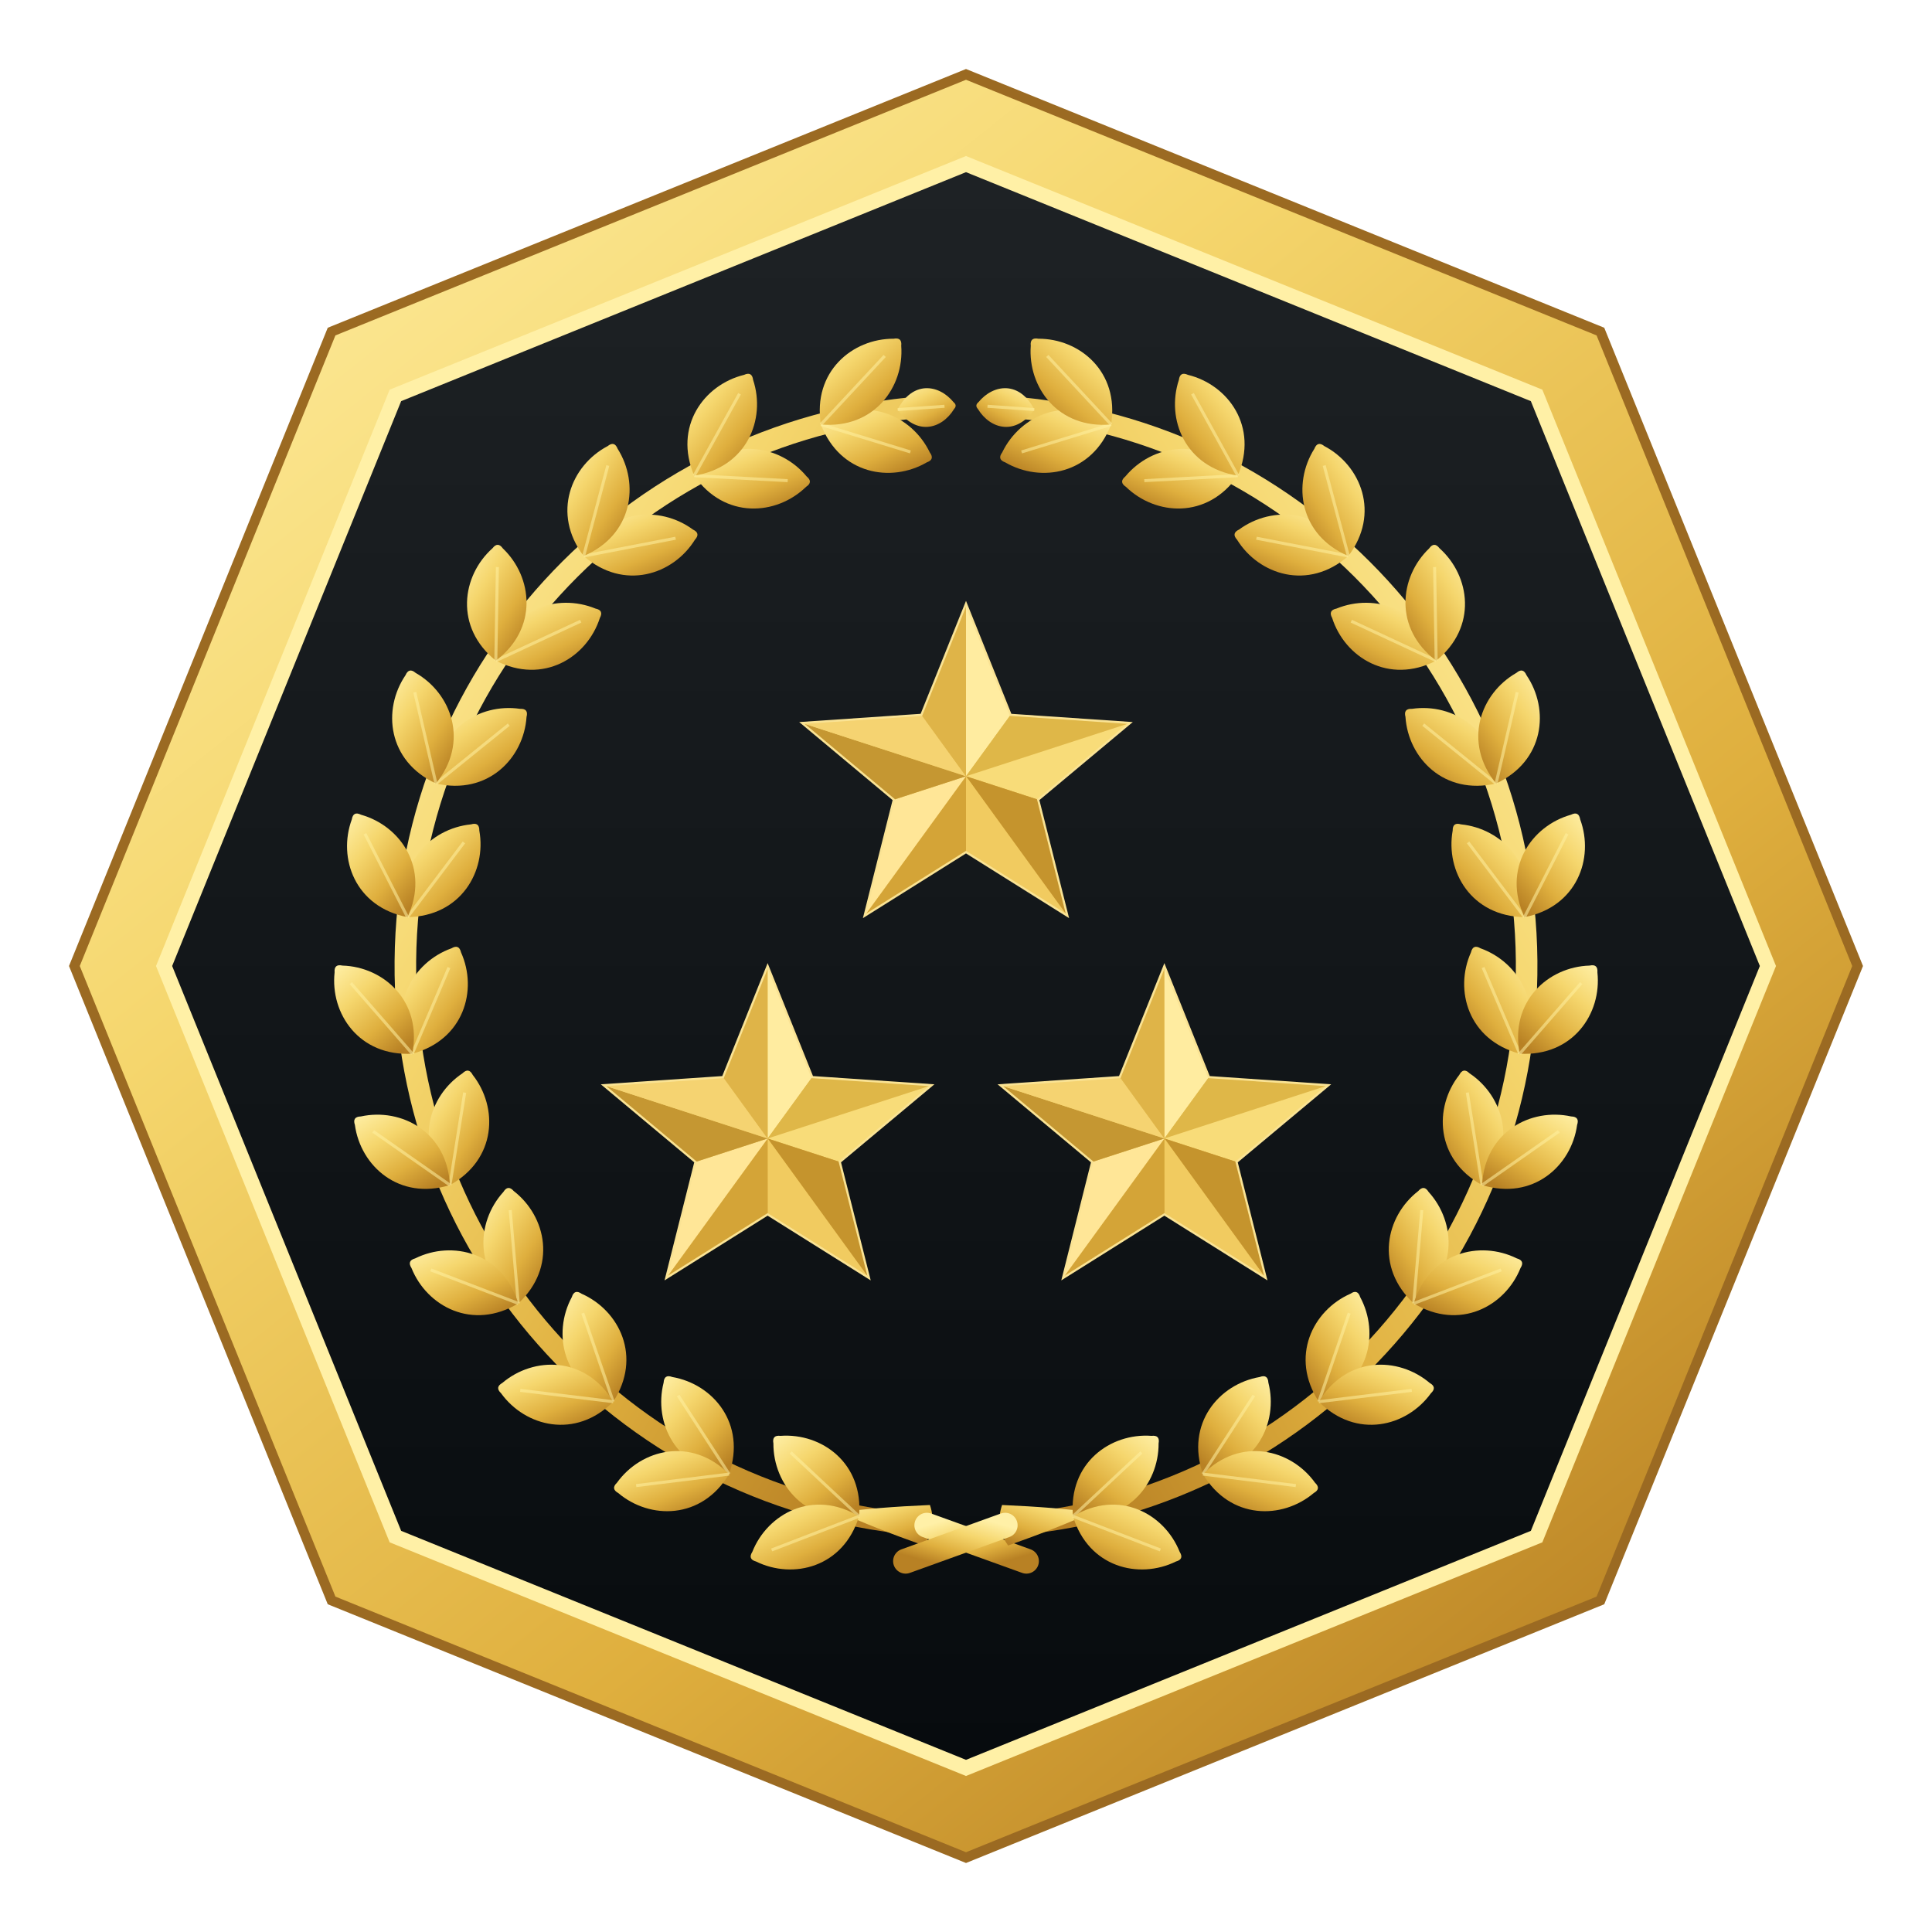
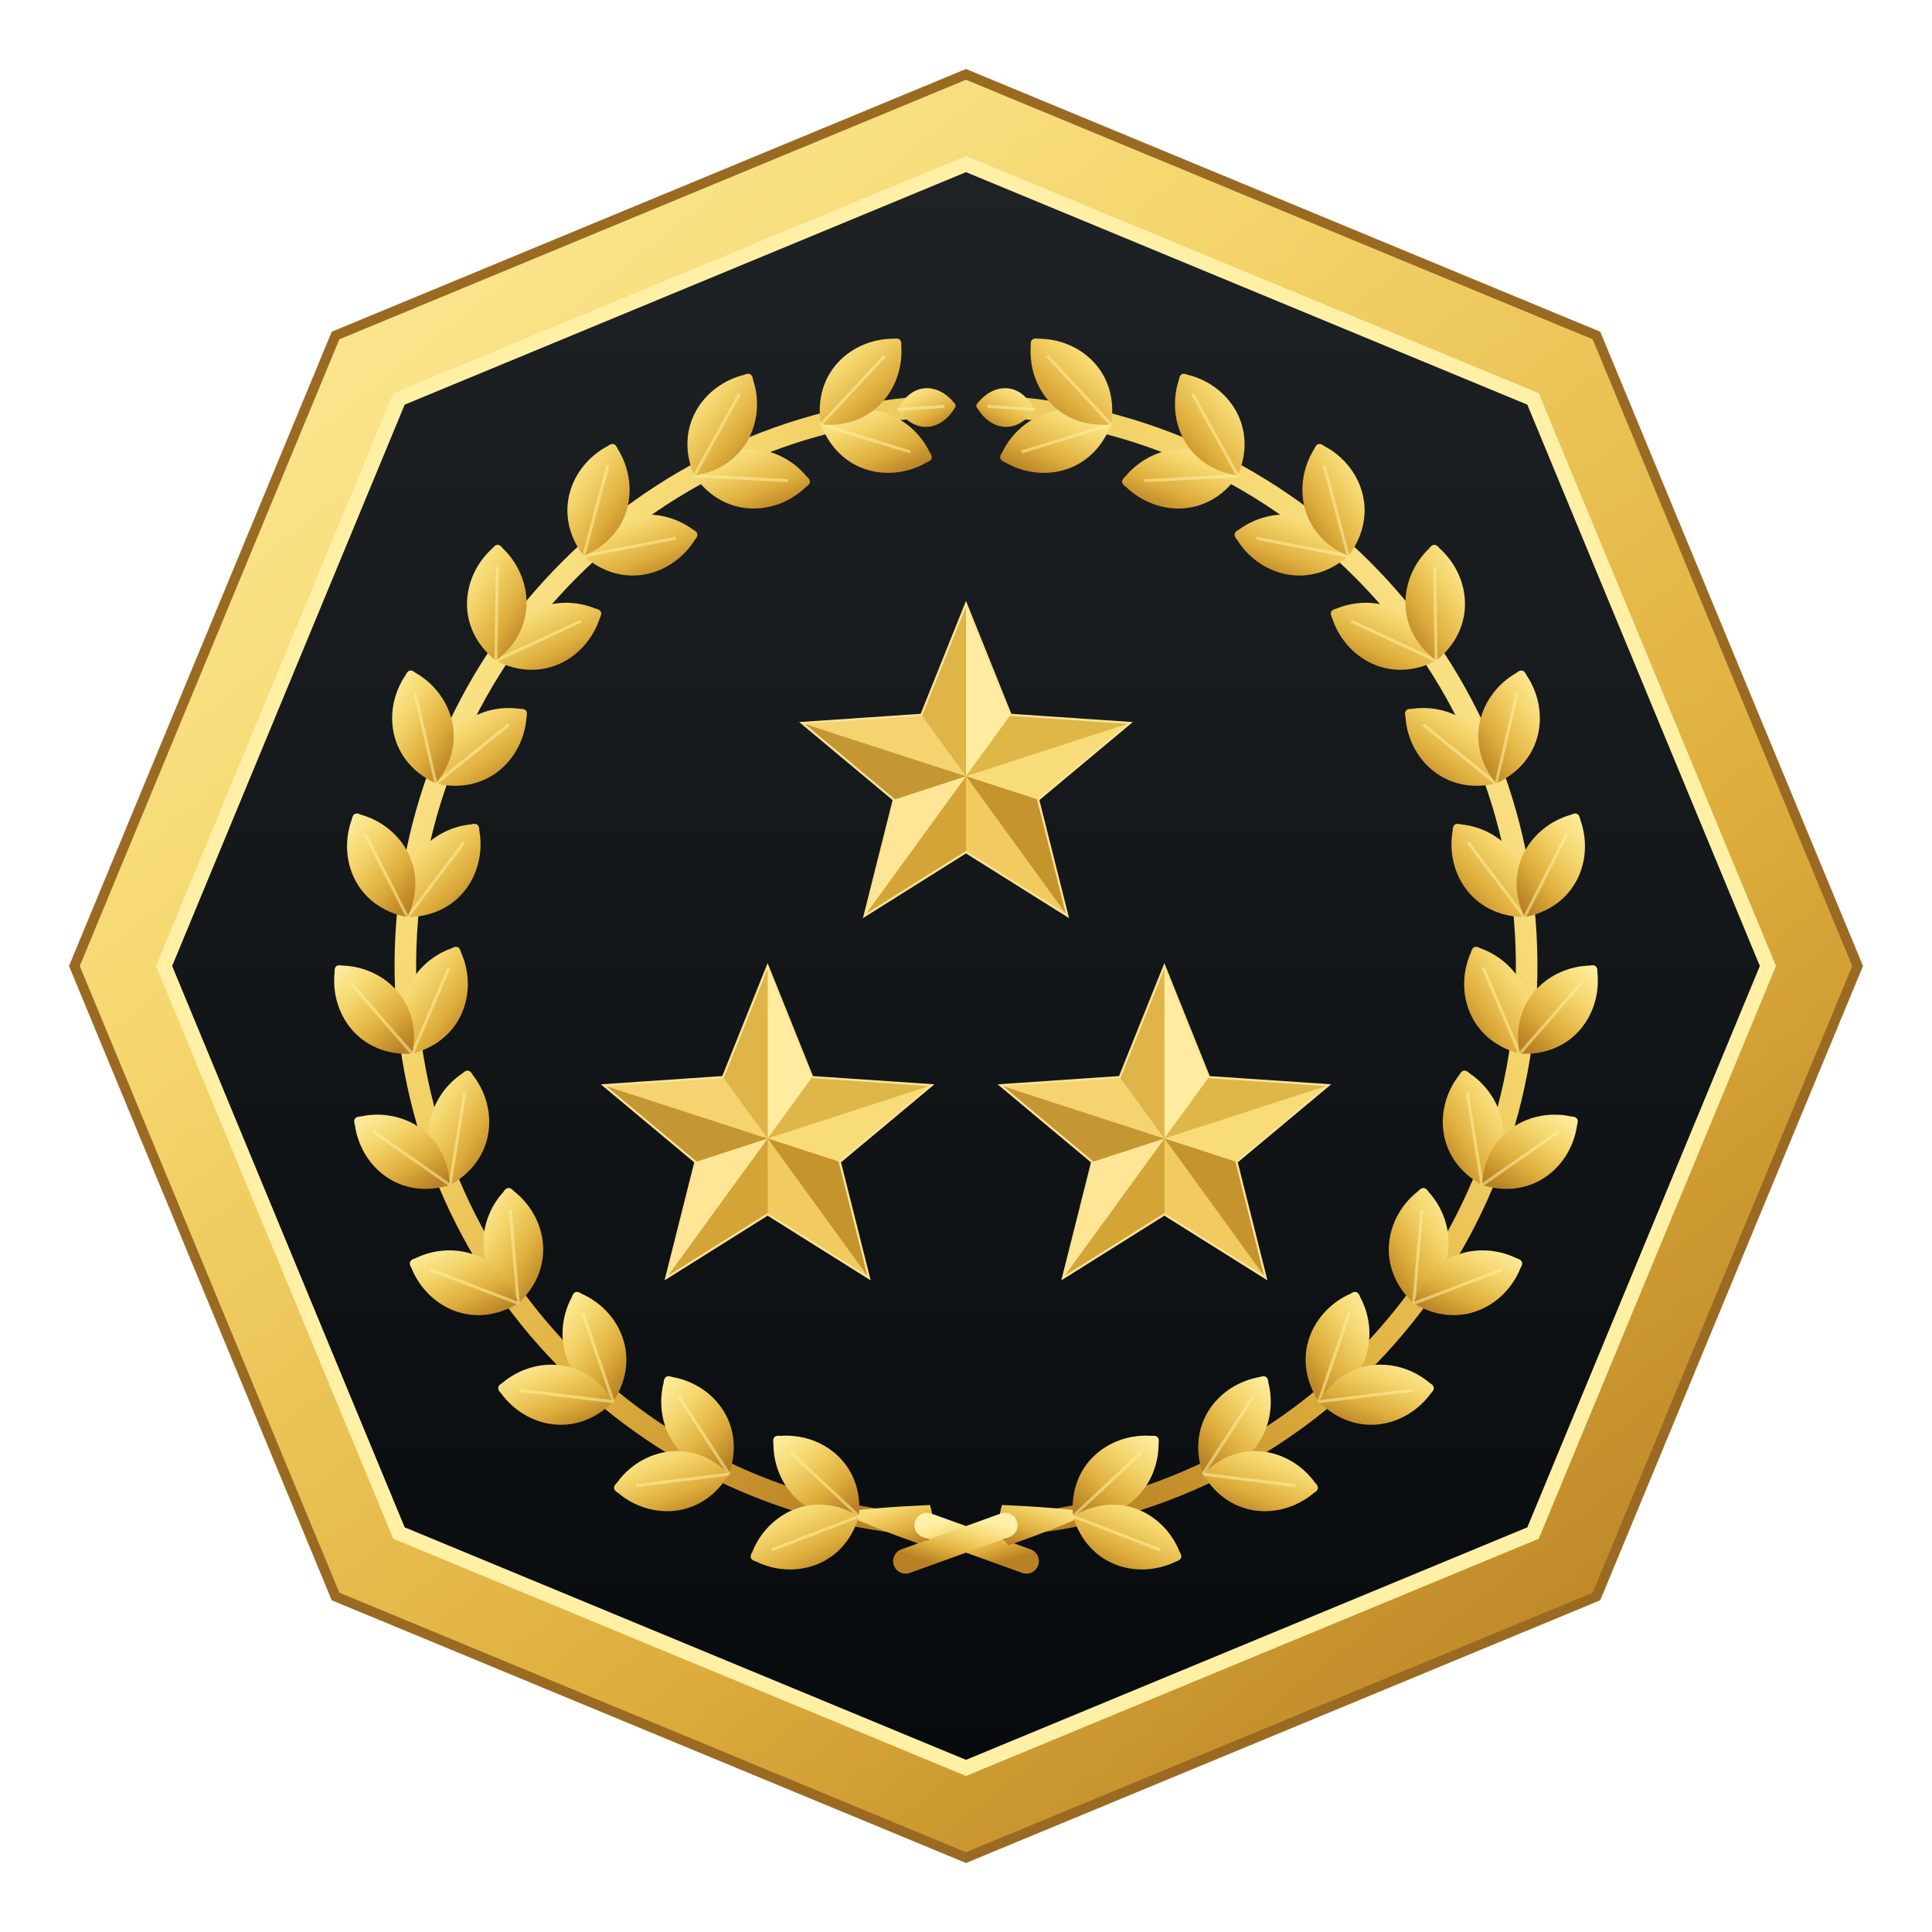
<svg xmlns="http://www.w3.org/2000/svg" viewBox="0 0 224 224" width="896" height="896">
  <defs>
    <linearGradient id="steel" x1="0" y1="0" x2="1" y2="1" gradientUnits="objectBoundingBox">
      <stop offset="0" stop-color="#fafcfd" />
      <stop offset=".28" stop-color="#b3bdc6" />
      <stop offset=".5" stop-color="#f4f7fa" />
      <stop offset=".72" stop-color="#8a959f" />
      <stop offset="1" stop-color="#dfe6ec" />
    </linearGradient>
    <linearGradient id="silverFace" x1="0" y1="0" x2="0.85" y2="1">
      <stop stop-color="#ffffff" />
      <stop offset=".48" stop-color="#e0e7ed" />
      <stop offset="1" stop-color="#a9b4bf" />
    </linearGradient>
    <linearGradient id="silverDark" x1="0" y1="0" x2="1" y2="1">
      <stop stop-color="#26313b" />
      <stop offset=".5" stop-color="#7e8a96" />
      <stop offset="1" stop-color="#1c252d" />
    </linearGradient>
    <linearGradient id="charcoal" x1="0" y1="0" x2="0" y2="1">
      <stop stop-color="#20252b" />
      <stop offset="1" stop-color="#0c1015" />
    </linearGradient>
    <linearGradient id="army" x1="0" y1="0" x2="0" y2="1">
      <stop stop-color="#355537" />
      <stop offset="1" stop-color="#1c3526" />
    </linearGradient>
    <linearGradient id="sapphire" x1="0" y1="0" x2="0" y2="1">
      <stop stop-color="#123b61" />
      <stop offset="1" stop-color="#081f39" />
    </linearGradient>
    <linearGradient id="ruby" x1="0" y1="0" x2="0" y2="1">
      <stop stop-color="#a72436" />
      <stop offset="1" stop-color="#700d21" />
    </linearGradient>
    <linearGradient id="obsidian" x1="0" y1="0" x2="0" y2="1">
      <stop stop-color="#1e2225" />
      <stop offset="1" stop-color="#070b0e" />
    </linearGradient>
    <linearGradient id="crimson" x1="0" y1="0" x2="0" y2="1">
      <stop stop-color="#aa1830" />
      <stop offset="1" stop-color="#5c091b" />
    </linearGradient>
    <linearGradient id="gold" x1="0" y1="0" x2=".8" y2="1">
      <stop stop-color="#fff0a7" />
      <stop offset=".35" stop-color="#f5d66d" />
      <stop offset=".7" stop-color="#dfaf3e" />
      <stop offset="1" stop-color="#b88124" />
    </linearGradient>
    <linearGradient id="supremeGold" x1="0" y1="0" x2="1" y2="1">
      <stop stop-color="#fff5b8" />
      <stop offset=".28" stop-color="#f8db75" />
      <stop offset=".6" stop-color="#eabd4b" />
      <stop offset="1" stop-color="#a7681c" />
    </linearGradient>
  </defs>
-   <polygon points="112,8 186,38 216,112 186,186 112,216 38,186 8,112 38,38" fill="#9b6a22" />
-   <polygon points="112,9.248 185.112,38.888 214.752,112 185.112,185.112 112,214.752 38.888,185.112 9.248,112 38.888,38.888" fill="url(#gold)" />
-   <polygon points="112,18.088 178.822,45.178 205.912,112 178.822,178.822 112,205.912 45.178,178.822 18.088,112 45.178,45.178" fill="#fff0a6" />
-   <polygon points="112,19.96 177.49,46.51 204.04,112 177.49,177.49 112,204.04 46.51,177.49 19.96,112 46.51,46.51" fill="url(#obsidian)" />
+   <polygon points="112,8 185.539,38.461 216,112 185.539,185.539 112,216 38.461,185.539 8,112 38.461,38.461" fill="#9b6a22" />
+   <polygon points="112,9.248 184.657,39.343 214.752,112 184.657,184.657 112,214.752 39.343,184.657 9.248,112 39.343,39.343" fill="url(#gold)" />
+   <polygon points="112,18.088 178.406,45.594 205.912,112 178.406,178.406 112,205.912 45.594,178.406 18.088,112 45.594,45.594" fill="#fff0a6" />
+   <polygon points="112,19.96 177.082,46.918 204.04,112 177.082,177.082 112,204.04 46.918,177.082 19.96,112 46.918,46.918" fill="url(#obsidian)" />
  <g data-laurel="guardian" data-circle-radius="65">
    <g>
      <path d="M107.466,176.842 A65 65 0 0 1 108.598,47.089" fill="none" stroke="url(#gold)" stroke-width="2.5" stroke-linecap="round" />
      <path d="M107.817,174.493 Q101.589,174.763 97.378,175.334 Q101.238,177.112 107.115,179.191 Q108.676,177.023 107.817,174.493Z" fill="url(#gold)" data-branch-root="tapered" />
      <path d="M99.597 175.806 C100.149 169.65 95.275 166.123 90.489 166.476 Q89.484 166.359 89.67 167.353 C89.643 172.151 93.493 176.775 99.597 175.806Z" fill="url(#gold)" />
      <path d="M99.597 175.806 L91.666 168.396" fill="none" stroke="#fff0a1" stroke-width=".35" opacity=".55" />
      <path d="M99.597 175.806 C94.301 172.621 88.999 175.465 87.226 179.924 Q86.682 180.777 87.657 181.044 C91.962 183.164 97.803 181.72 99.597 175.806Z" fill="url(#gold)" />
      <path d="M99.597 175.806 L89.467 179.704" fill="none" stroke="#fff0a1" stroke-width=".35" opacity=".55" />
      <path d="M84.53 170.91 C86.554 165.071 82.678 160.469 77.949 159.654 Q77.003 159.297 76.942 160.306 C75.755 164.956 78.373 170.374 84.53 170.91Z" fill="url(#gold)" />
      <path d="M84.53 170.91 L78.626 161.802" fill="none" stroke="#fff0a1" stroke-width=".35" opacity=".55" />
      <path d="M84.53 170.91 C80.161 166.538 74.328 168.015 71.529 171.913 Q70.795 172.609 71.677 173.104 C75.341 176.203 81.358 176.214 84.53 170.91Z" fill="url(#gold)" />
      <path d="M84.53 170.91 L73.758 172.242" fill="none" stroke="#fff0a1" stroke-width=".35" opacity=".55" />
      <path d="M71.094 162.514 C74.471 157.338 71.823 151.935 67.432 150 Q66.6 149.425 66.297 150.39 C64.02 154.615 65.25 160.504 71.094 162.514Z" fill="url(#gold)" />
      <path d="M71.094 162.514 L67.569 152.248" fill="none" stroke="#fff0a1" stroke-width=".35" opacity=".55" />
      <path d="M71.094 162.514 C67.913 157.216 61.896 157.238 58.237 160.343 Q57.357 160.84 58.092 161.534 C60.898 165.427 66.733 166.894 71.094 162.514Z" fill="url(#gold)" />
      <path d="M71.094 162.514 L60.32 161.201" fill="none" stroke="#fff0a1" stroke-width=".35" opacity=".55" />
      <path d="M60.089 151.118 C64.618 146.912 63.355 141.03 59.563 138.09 Q58.895 137.33 58.367 138.193 C55.136 141.741 54.904 147.754 60.089 151.118Z" fill="url(#gold)" />
      <path d="M60.089 151.118 L59.152 140.304" fill="none" stroke="#fff0a1" stroke-width=".35" opacity=".55" />
      <path d="M60.089 151.118 C58.284 145.207 52.44 143.773 48.139 145.9 Q47.164 146.17 47.71 147.021 C49.491 151.477 54.798 154.312 60.089 151.118Z" fill="url(#gold)" />
      <path d="M60.089 151.118 L49.952 147.237" fill="none" stroke="#fff0a1" stroke-width=".35" opacity=".55" />
      <path d="M52.167 137.398 C57.579 134.413 57.777 128.399 54.809 124.629 Q54.344 123.73 53.624 124.44 C49.63 127.101 47.95 132.879 52.167 137.398Z" fill="url(#gold)" />
      <path d="M52.167 137.398 L53.875 126.678" fill="none" stroke="#fff0a1" stroke-width=".35" opacity=".55" />
      <path d="M52.167 137.398 C51.846 131.225 46.523 128.42 41.835 129.444 Q40.824 129.47 41.147 130.428 C41.797 135.182 46.261 139.217 52.167 137.398Z" fill="url(#gold)" />
      <path d="M52.167 137.398 L43.27 131.179" fill="none" stroke="#fff0a1" stroke-width=".35" opacity=".55" />
      <path d="M47.8 122.168 C53.774 120.581 55.421 114.794 53.452 110.418 Q53.219 109.434 52.348 109.948 C47.829 111.564 44.802 116.764 47.8 122.168Z" fill="url(#gold)" />
      <path d="M47.8 122.168 L52.05 112.18" fill="none" stroke="#fff0a1" stroke-width=".35" opacity=".55" />
      <path d="M47.8 122.168 C48.982 116.102 44.496 112.092 39.699 111.951 Q38.712 111.732 38.794 112.739 C38.274 117.51 41.629 122.505 47.8 122.168Z" fill="url(#gold)" />
      <path d="M47.8 122.168 L40.672 113.983" fill="none" stroke="#fff0a1" stroke-width=".35" opacity=".55" />
      <path d="M47.247 106.335 C53.427 106.24 56.425 101.024 55.574 96.301 Q55.586 95.29 54.616 95.578 C49.841 96.053 45.646 100.366 47.247 106.335Z" fill="url(#gold)" />
      <path d="M47.247 106.335 L53.787 97.672" fill="none" stroke="#fff0a1" stroke-width=".35" opacity=".55" />
      <path d="M47.247 106.335 C49.861 100.734 46.478 95.759 41.858 94.462 Q40.954 94.009 40.789 95.007 C39.131 99.51 41.178 105.168 47.247 106.335Z" fill="url(#gold)" />
      <path d="M47.247 106.335 L42.311 96.668" fill="none" stroke="#fff0a1" stroke-width=".35" opacity=".55" />
      <path d="M50.541 90.838 C56.56 92.241 60.732 87.905 61.048 83.116 Q61.304 82.138 60.294 82.183 C55.545 81.489 50.431 84.659 50.541 90.838Z" fill="url(#gold)" />
      <path d="M50.541 90.838 L58.983 84.015" fill="none" stroke="#fff0a1" stroke-width=".35" opacity=".55" />
      <path d="M50.541 90.838 C54.433 86.036 52.354 80.39 48.185 78.014 Q47.416 77.356 47.016 78.285 C44.317 82.253 44.934 88.238 50.541 90.838Z" fill="url(#gold)" />
      <path d="M50.541 90.838 L48.09 80.264" fill="none" stroke="#fff0a1" stroke-width=".35" opacity=".55" />
      <path d="M57.486 76.598 C62.987 79.416 68.084 76.218 69.549 71.648 Q70.034 70.761 69.043 70.56 C64.604 68.738 58.875 70.576 57.486 76.598Z" fill="url(#gold)" />
      <path d="M57.486 76.598 L67.328 72.02" fill="none" stroke="#fff0a1" stroke-width=".35" opacity=".55" />
      <path d="M57.486 76.598 C62.424 72.881 61.773 66.899 58.302 63.585 Q57.716 62.761 57.102 63.565 C53.524 66.762 52.675 72.719 57.486 76.598Z" fill="url(#gold)" />
      <path d="M57.486 76.598 L57.666 65.746" fill="none" stroke="#fff0a1" stroke-width=".35" opacity=".55" />
      <path d="M67.67 64.462 C72.326 68.527 78.045 66.656 80.572 62.577 Q81.257 61.833 80.344 61.399 C76.478 58.557 70.474 58.954 67.67 64.462Z" fill="url(#gold)" />
      <path d="M67.67 64.462 L78.327 62.4" fill="none" stroke="#fff0a1" stroke-width=".35" opacity=".55" />
      <path d="M67.67 64.462 C73.36 62.049 74.176 56.088 71.61 52.032 Q71.24 51.091 70.451 51.723 C66.205 53.96 63.94 59.534 67.67 64.462Z" fill="url(#gold)" />
      <path d="M67.67 64.462 L70.47 53.975" fill="none" stroke="#fff0a1" stroke-width=".35" opacity=".55" />
      <path d="M80.487 55.15 C84.022 60.22 90.023 59.789 93.462 56.442 Q94.307 55.886 93.526 55.244 C90.462 51.55 84.54 50.484 80.487 55.15Z" fill="url(#gold)" />
      <path d="M80.487 55.15 L91.326 55.727" fill="none" stroke="#fff0a1" stroke-width=".35" opacity=".55" />
      <path d="M80.487 55.15 C86.592 54.185 88.826 48.598 87.317 44.042 Q87.186 43.04 86.267 43.462 C81.606 44.605 78.06 49.466 80.487 55.15Z" fill="url(#gold)" />
      <path d="M80.487 55.15 L85.741 45.652" fill="none" stroke="#fff0a1" stroke-width=".35" opacity=".55" />
      <path d="M95.177 49.215 C97.379 54.989 103.307 56.023 107.454 53.608 Q108.408 53.273 107.805 52.46 C105.726 48.135 100.238 45.668 95.177 49.215Z" fill="url(#gold)" />
      <path d="M95.177 49.215 L105.554 52.397" fill="none" stroke="#fff0a1" stroke-width=".35" opacity=".55" />
      <path d="M95.177 49.215 C101.334 49.756 104.852 44.875 104.491 40.09 Q104.606 39.085 103.612 39.272 C98.814 39.254 94.197 43.112 95.177 49.215Z" fill="url(#gold)" />
      <path d="M95.177 49.215 L102.572 41.27" fill="none" stroke="#fff0a1" stroke-width=".35" opacity=".55" />
      <path d="M104.078 47.485 C106.2 50.513 109.152 49.818 110.621 47.418 Q111.001 47 110.567 46.64 C108.778 44.468 105.758 44.191 104.078 47.485Z" fill="url(#gold)" />
      <path d="M104.078 47.485 L109.508 47.105" fill="none" stroke="#fff0a1" stroke-width=".35" opacity=".55" />
      <path d="M107.466,176.842 L119 181" fill="none" stroke="url(#gold)" stroke-width="2.9" stroke-linecap="round" />
    </g>
    <g transform="translate(224 0) scale(-1 1)">
      <path d="M107.466,176.842 A65 65 0 0 1 108.598,47.089" fill="none" stroke="url(#gold)" stroke-width="2.5" stroke-linecap="round" />
      <path d="M107.817,174.493 Q101.589,174.763 97.378,175.334 Q101.238,177.112 107.115,179.191 Q108.676,177.023 107.817,174.493Z" fill="url(#gold)" data-branch-root="tapered" />
      <path d="M99.597 175.806 C100.149 169.65 95.275 166.123 90.489 166.476 Q89.484 166.359 89.67 167.353 C89.643 172.151 93.493 176.775 99.597 175.806Z" fill="url(#gold)" />
      <path d="M99.597 175.806 L91.666 168.396" fill="none" stroke="#fff0a1" stroke-width=".35" opacity=".55" />
      <path d="M99.597 175.806 C94.301 172.621 88.999 175.465 87.226 179.924 Q86.682 180.777 87.657 181.044 C91.962 183.164 97.803 181.72 99.597 175.806Z" fill="url(#gold)" />
      <path d="M99.597 175.806 L89.467 179.704" fill="none" stroke="#fff0a1" stroke-width=".35" opacity=".55" />
      <path d="M84.53 170.91 C86.554 165.071 82.678 160.469 77.949 159.654 Q77.003 159.297 76.942 160.306 C75.755 164.956 78.373 170.374 84.53 170.91Z" fill="url(#gold)" />
      <path d="M84.53 170.91 L78.626 161.802" fill="none" stroke="#fff0a1" stroke-width=".35" opacity=".55" />
      <path d="M84.53 170.91 C80.161 166.538 74.328 168.015 71.529 171.913 Q70.795 172.609 71.677 173.104 C75.341 176.203 81.358 176.214 84.53 170.91Z" fill="url(#gold)" />
      <path d="M84.53 170.91 L73.758 172.242" fill="none" stroke="#fff0a1" stroke-width=".35" opacity=".55" />
      <path d="M71.094 162.514 C74.471 157.338 71.823 151.935 67.432 150 Q66.6 149.425 66.297 150.39 C64.02 154.615 65.25 160.504 71.094 162.514Z" fill="url(#gold)" />
      <path d="M71.094 162.514 L67.569 152.248" fill="none" stroke="#fff0a1" stroke-width=".35" opacity=".55" />
      <path d="M71.094 162.514 C67.913 157.216 61.896 157.238 58.237 160.343 Q57.357 160.84 58.092 161.534 C60.898 165.427 66.733 166.894 71.094 162.514Z" fill="url(#gold)" />
      <path d="M71.094 162.514 L60.32 161.201" fill="none" stroke="#fff0a1" stroke-width=".35" opacity=".55" />
      <path d="M60.089 151.118 C64.618 146.912 63.355 141.03 59.563 138.09 Q58.895 137.33 58.367 138.193 C55.136 141.741 54.904 147.754 60.089 151.118Z" fill="url(#gold)" />
      <path d="M60.089 151.118 L59.152 140.304" fill="none" stroke="#fff0a1" stroke-width=".35" opacity=".55" />
      <path d="M60.089 151.118 C58.284 145.207 52.44 143.773 48.139 145.9 Q47.164 146.17 47.71 147.021 C49.491 151.477 54.798 154.312 60.089 151.118Z" fill="url(#gold)" />
      <path d="M60.089 151.118 L49.952 147.237" fill="none" stroke="#fff0a1" stroke-width=".35" opacity=".55" />
      <path d="M52.167 137.398 C57.579 134.413 57.777 128.399 54.809 124.629 Q54.344 123.73 53.624 124.44 C49.63 127.101 47.95 132.879 52.167 137.398Z" fill="url(#gold)" />
      <path d="M52.167 137.398 L53.875 126.678" fill="none" stroke="#fff0a1" stroke-width=".35" opacity=".55" />
      <path d="M52.167 137.398 C51.846 131.225 46.523 128.42 41.835 129.444 Q40.824 129.47 41.147 130.428 C41.797 135.182 46.261 139.217 52.167 137.398Z" fill="url(#gold)" />
      <path d="M52.167 137.398 L43.27 131.179" fill="none" stroke="#fff0a1" stroke-width=".35" opacity=".55" />
      <path d="M47.8 122.168 C53.774 120.581 55.421 114.794 53.452 110.418 Q53.219 109.434 52.348 109.948 C47.829 111.564 44.802 116.764 47.8 122.168Z" fill="url(#gold)" />
      <path d="M47.8 122.168 L52.05 112.18" fill="none" stroke="#fff0a1" stroke-width=".35" opacity=".55" />
      <path d="M47.8 122.168 C48.982 116.102 44.496 112.092 39.699 111.951 Q38.712 111.732 38.794 112.739 C38.274 117.51 41.629 122.505 47.8 122.168Z" fill="url(#gold)" />
      <path d="M47.8 122.168 L40.672 113.983" fill="none" stroke="#fff0a1" stroke-width=".35" opacity=".55" />
      <path d="M47.247 106.335 C53.427 106.24 56.425 101.024 55.574 96.301 Q55.586 95.29 54.616 95.578 C49.841 96.053 45.646 100.366 47.247 106.335Z" fill="url(#gold)" />
      <path d="M47.247 106.335 L53.787 97.672" fill="none" stroke="#fff0a1" stroke-width=".35" opacity=".55" />
      <path d="M47.247 106.335 C49.861 100.734 46.478 95.759 41.858 94.462 Q40.954 94.009 40.789 95.007 C39.131 99.51 41.178 105.168 47.247 106.335Z" fill="url(#gold)" />
      <path d="M47.247 106.335 L42.311 96.668" fill="none" stroke="#fff0a1" stroke-width=".35" opacity=".55" />
      <path d="M50.541 90.838 C56.56 92.241 60.732 87.905 61.048 83.116 Q61.304 82.138 60.294 82.183 C55.545 81.489 50.431 84.659 50.541 90.838Z" fill="url(#gold)" />
      <path d="M50.541 90.838 L58.983 84.015" fill="none" stroke="#fff0a1" stroke-width=".35" opacity=".55" />
      <path d="M50.541 90.838 C54.433 86.036 52.354 80.39 48.185 78.014 Q47.416 77.356 47.016 78.285 C44.317 82.253 44.934 88.238 50.541 90.838Z" fill="url(#gold)" />
      <path d="M50.541 90.838 L48.09 80.264" fill="none" stroke="#fff0a1" stroke-width=".35" opacity=".55" />
      <path d="M57.486 76.598 C62.987 79.416 68.084 76.218 69.549 71.648 Q70.034 70.761 69.043 70.56 C64.604 68.738 58.875 70.576 57.486 76.598Z" fill="url(#gold)" />
      <path d="M57.486 76.598 L67.328 72.02" fill="none" stroke="#fff0a1" stroke-width=".35" opacity=".55" />
      <path d="M57.486 76.598 C62.424 72.881 61.773 66.899 58.302 63.585 Q57.716 62.761 57.102 63.565 C53.524 66.762 52.675 72.719 57.486 76.598Z" fill="url(#gold)" />
      <path d="M57.486 76.598 L57.666 65.746" fill="none" stroke="#fff0a1" stroke-width=".35" opacity=".55" />
      <path d="M67.67 64.462 C72.326 68.527 78.045 66.656 80.572 62.577 Q81.257 61.833 80.344 61.399 C76.478 58.557 70.474 58.954 67.67 64.462Z" fill="url(#gold)" />
      <path d="M67.67 64.462 L78.327 62.4" fill="none" stroke="#fff0a1" stroke-width=".35" opacity=".55" />
      <path d="M67.67 64.462 C73.36 62.049 74.176 56.088 71.61 52.032 Q71.24 51.091 70.451 51.723 C66.205 53.96 63.94 59.534 67.67 64.462Z" fill="url(#gold)" />
      <path d="M67.67 64.462 L70.47 53.975" fill="none" stroke="#fff0a1" stroke-width=".35" opacity=".55" />
      <path d="M80.487 55.15 C84.022 60.22 90.023 59.789 93.462 56.442 Q94.307 55.886 93.526 55.244 C90.462 51.55 84.54 50.484 80.487 55.15Z" fill="url(#gold)" />
      <path d="M80.487 55.15 L91.326 55.727" fill="none" stroke="#fff0a1" stroke-width=".35" opacity=".55" />
      <path d="M80.487 55.15 C86.592 54.185 88.826 48.598 87.317 44.042 Q87.186 43.04 86.267 43.462 C81.606 44.605 78.06 49.466 80.487 55.15Z" fill="url(#gold)" />
      <path d="M80.487 55.15 L85.741 45.652" fill="none" stroke="#fff0a1" stroke-width=".35" opacity=".55" />
      <path d="M95.177 49.215 C97.379 54.989 103.307 56.023 107.454 53.608 Q108.408 53.273 107.805 52.46 C105.726 48.135 100.238 45.668 95.177 49.215Z" fill="url(#gold)" />
      <path d="M95.177 49.215 L105.554 52.397" fill="none" stroke="#fff0a1" stroke-width=".35" opacity=".55" />
      <path d="M95.177 49.215 C101.334 49.756 104.852 44.875 104.491 40.09 Q104.606 39.085 103.612 39.272 C98.814 39.254 94.197 43.112 95.177 49.215Z" fill="url(#gold)" />
      <path d="M95.177 49.215 L102.572 41.27" fill="none" stroke="#fff0a1" stroke-width=".35" opacity=".55" />
      <path d="M104.078 47.485 C106.2 50.513 109.152 49.818 110.621 47.418 Q111.001 47 110.567 46.64 C108.778 44.468 105.758 44.191 104.078 47.485Z" fill="url(#gold)" />
      <path d="M104.078 47.485 L109.508 47.105" fill="none" stroke="#fff0a1" stroke-width=".35" opacity=".55" />
      <path d="M107.466,176.842 L119 181" fill="none" stroke="url(#gold)" stroke-width="2.9" stroke-linecap="round" />
    </g>
  </g>
  <g data-star-count="3" data-star-radius="20">
    <g data-star-style="ceremonial">
      <polygon points="112,70 117.173,82.881 131.021,83.82 120.369,92.719 123.756,106.18 112,98.8 100.244,106.18 103.631,92.719 92.979,83.82 106.827,82.881" fill="url(#gold)" />
      <polygon points="112,90 112,70 117.173,82.881" fill="#ffeca0" />
      <polygon points="112,90 117.173,82.881 131.021,83.82" fill="#dfb748" />
      <polygon points="112,90 131.021,83.82 120.369,92.719" fill="#f8dc79" />
      <polygon points="112,90 120.369,92.719 123.756,106.18" fill="#c5942d" />
      <polygon points="112,90 123.756,106.18 112,98.8" fill="#f1cb60" />
      <polygon points="112,90 112,98.8 100.244,106.18" fill="#d4a437" />
      <polygon points="112,90 100.244,106.18 103.631,92.719" fill="#ffe697" />
      <polygon points="112,90 103.631,92.719 92.979,83.82" fill="#c59732" />
      <polygon points="112,90 92.979,83.82 106.827,82.881" fill="#f5d371" />
      <polygon points="112,90 106.827,82.881 112,70" fill="#dfb448" />
      <polygon points="112,70 117.173,82.881 131.021,83.82 120.369,92.719 123.756,106.18 112,98.8 100.244,106.18 103.631,92.719 92.979,83.82 106.827,82.881" fill="none" stroke="#fae394" stroke-width=".25" stroke-linejoin="miter" />
    </g>
    <g data-star-style="ceremonial">
      <polygon points="89,112 94.173,124.881 108.021,125.82 97.369,134.719 100.756,148.18 89,140.8 77.244,148.18 80.631,134.719 69.979,125.82 83.827,124.881" fill="url(#gold)" />
      <polygon points="89,132 89,112 94.173,124.881" fill="#ffeca0" />
      <polygon points="89,132 94.173,124.881 108.021,125.82" fill="#dfb748" />
      <polygon points="89,132 108.021,125.82 97.369,134.719" fill="#f8dc79" />
      <polygon points="89,132 97.369,134.719 100.756,148.18" fill="#c5942d" />
      <polygon points="89,132 100.756,148.18 89,140.8" fill="#f1cb60" />
      <polygon points="89,132 89,140.8 77.244,148.18" fill="#d4a437" />
      <polygon points="89,132 77.244,148.18 80.631,134.719" fill="#ffe697" />
      <polygon points="89,132 80.631,134.719 69.979,125.82" fill="#c59732" />
      <polygon points="89,132 69.979,125.82 83.827,124.881" fill="#f5d371" />
      <polygon points="89,132 83.827,124.881 89,112" fill="#dfb448" />
      <polygon points="89,112 94.173,124.881 108.021,125.82 97.369,134.719 100.756,148.18 89,140.8 77.244,148.18 80.631,134.719 69.979,125.82 83.827,124.881" fill="none" stroke="#fae394" stroke-width=".25" stroke-linejoin="miter" />
    </g>
    <g data-star-style="ceremonial">
      <polygon points="135,112 140.173,124.881 154.021,125.82 143.369,134.719 146.756,148.18 135,140.8 123.244,148.18 126.631,134.719 115.979,125.82 129.827,124.881" fill="url(#gold)" />
      <polygon points="135,132 135,112 140.173,124.881" fill="#ffeca0" />
      <polygon points="135,132 140.173,124.881 154.021,125.82" fill="#dfb748" />
      <polygon points="135,132 154.021,125.82 143.369,134.719" fill="#f8dc79" />
      <polygon points="135,132 143.369,134.719 146.756,148.18" fill="#c5942d" />
      <polygon points="135,132 146.756,148.18 135,140.8" fill="#f1cb60" />
      <polygon points="135,132 135,140.8 123.244,148.18" fill="#d4a437" />
      <polygon points="135,132 123.244,148.18 126.631,134.719" fill="#ffe697" />
      <polygon points="135,132 126.631,134.719 115.979,125.82" fill="#c59732" />
      <polygon points="135,132 115.979,125.82 129.827,124.881" fill="#f5d371" />
      <polygon points="135,132 129.827,124.881 135,112" fill="#dfb448" />
      <polygon points="135,112 140.173,124.881 154.021,125.82 143.369,134.719 146.756,148.18 135,140.8 123.244,148.18 126.631,134.719 115.979,125.82 129.827,124.881" fill="none" stroke="#fae394" stroke-width=".25" stroke-linejoin="miter" />
    </g>
  </g>
</svg>
